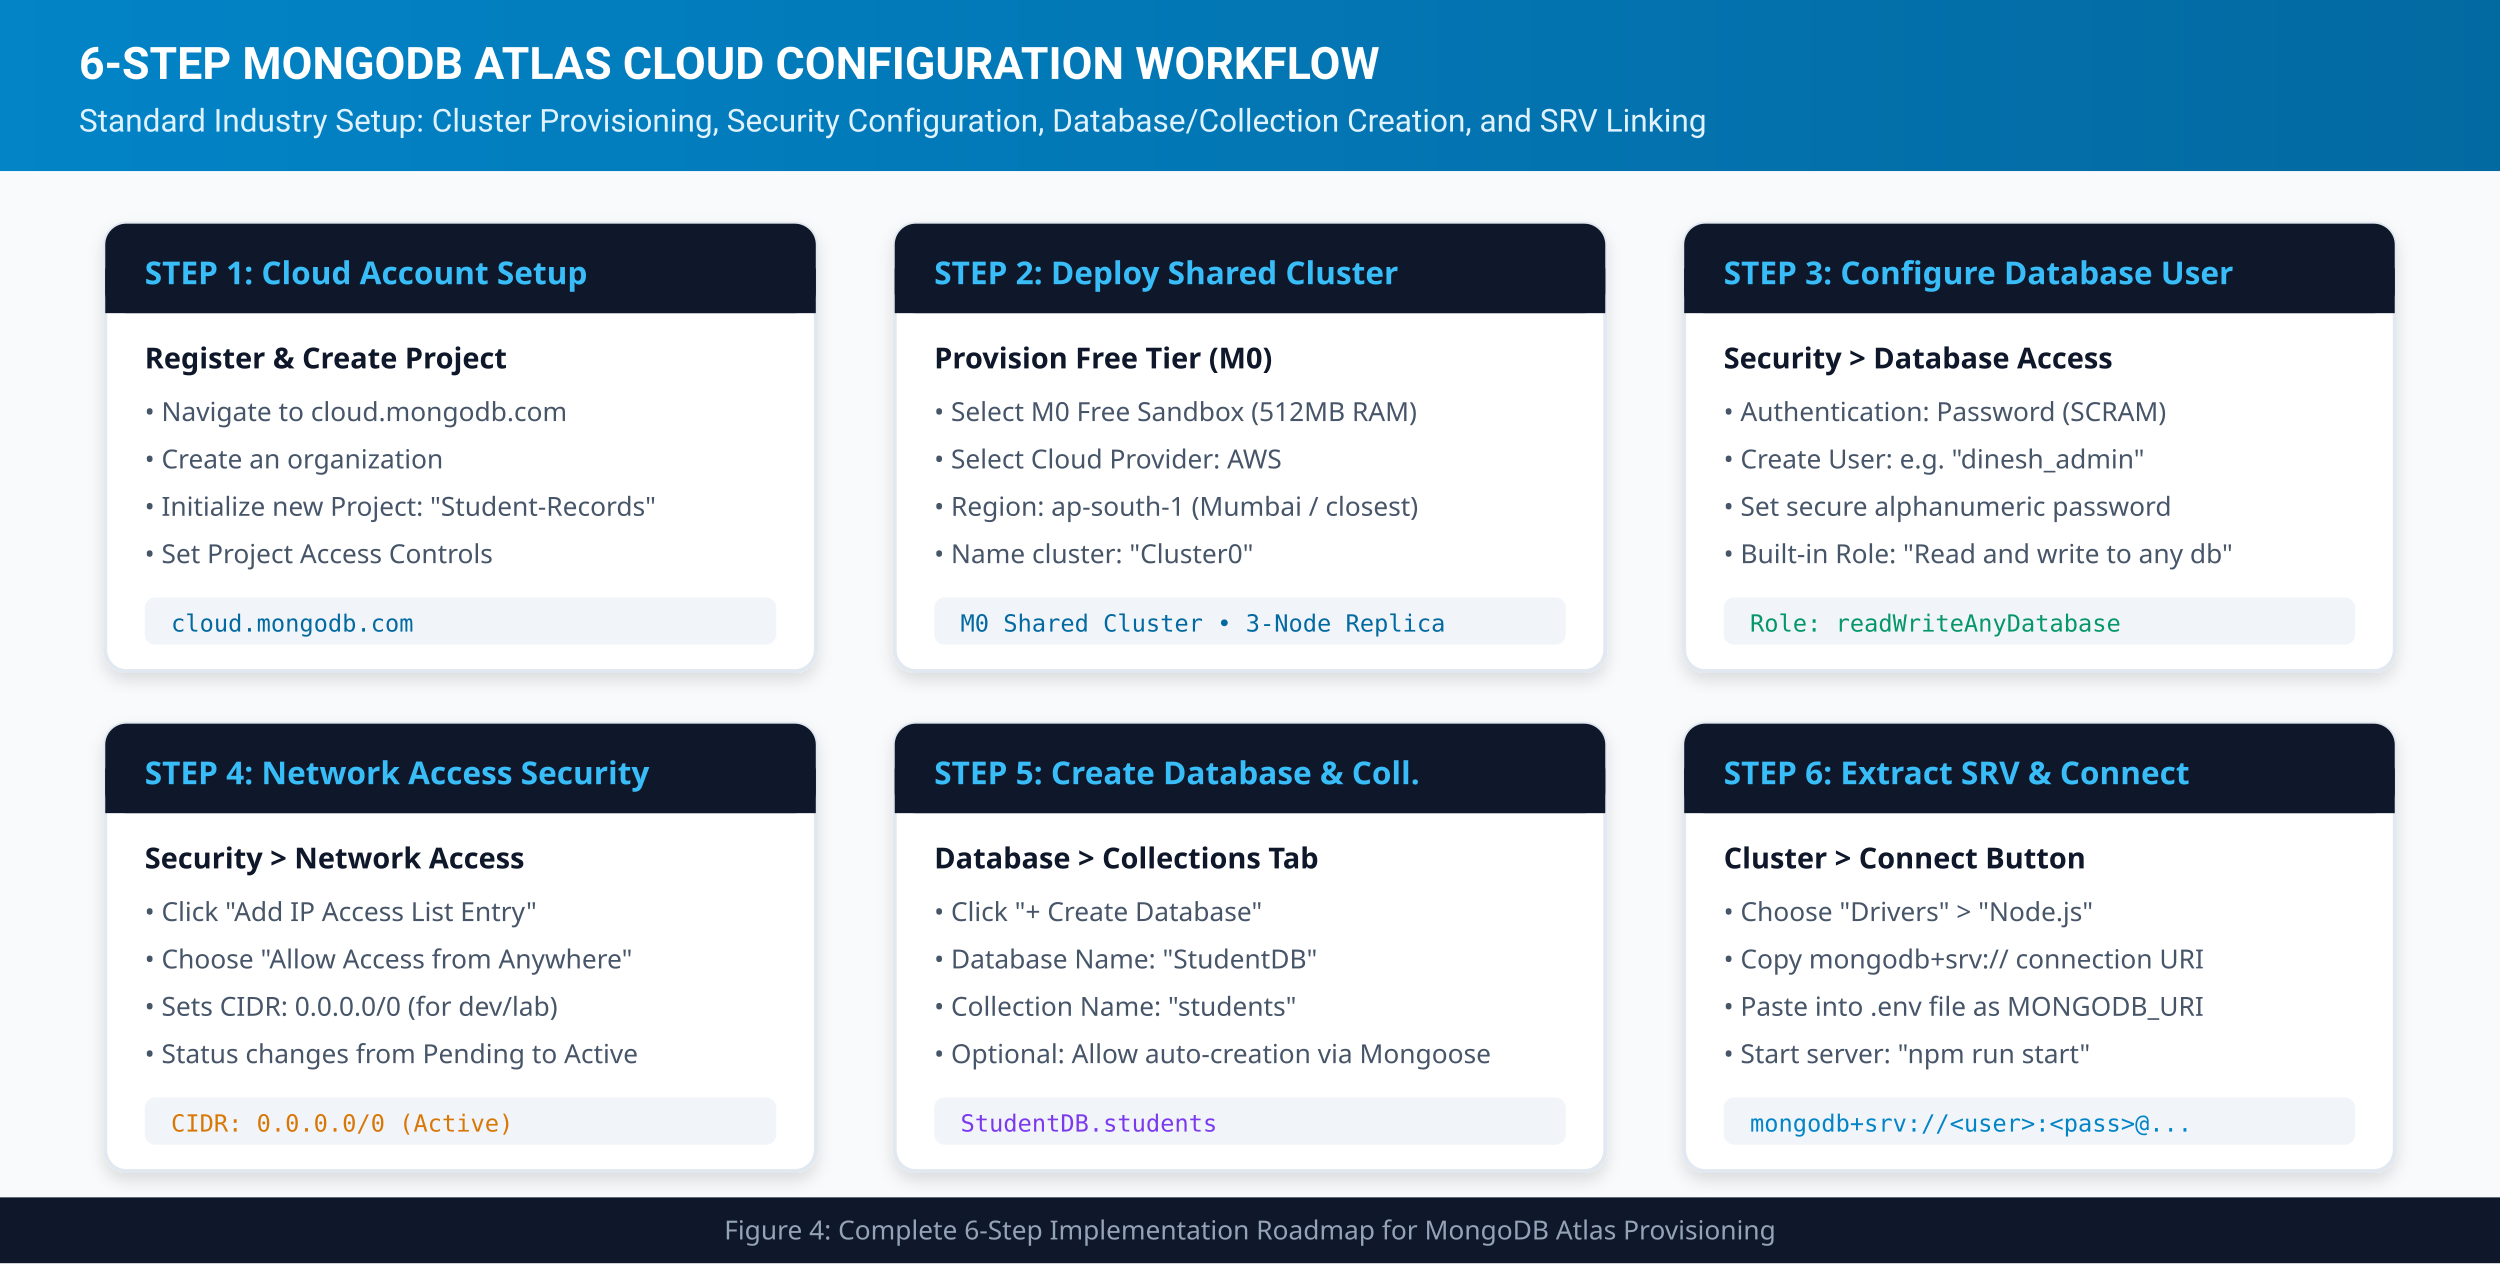
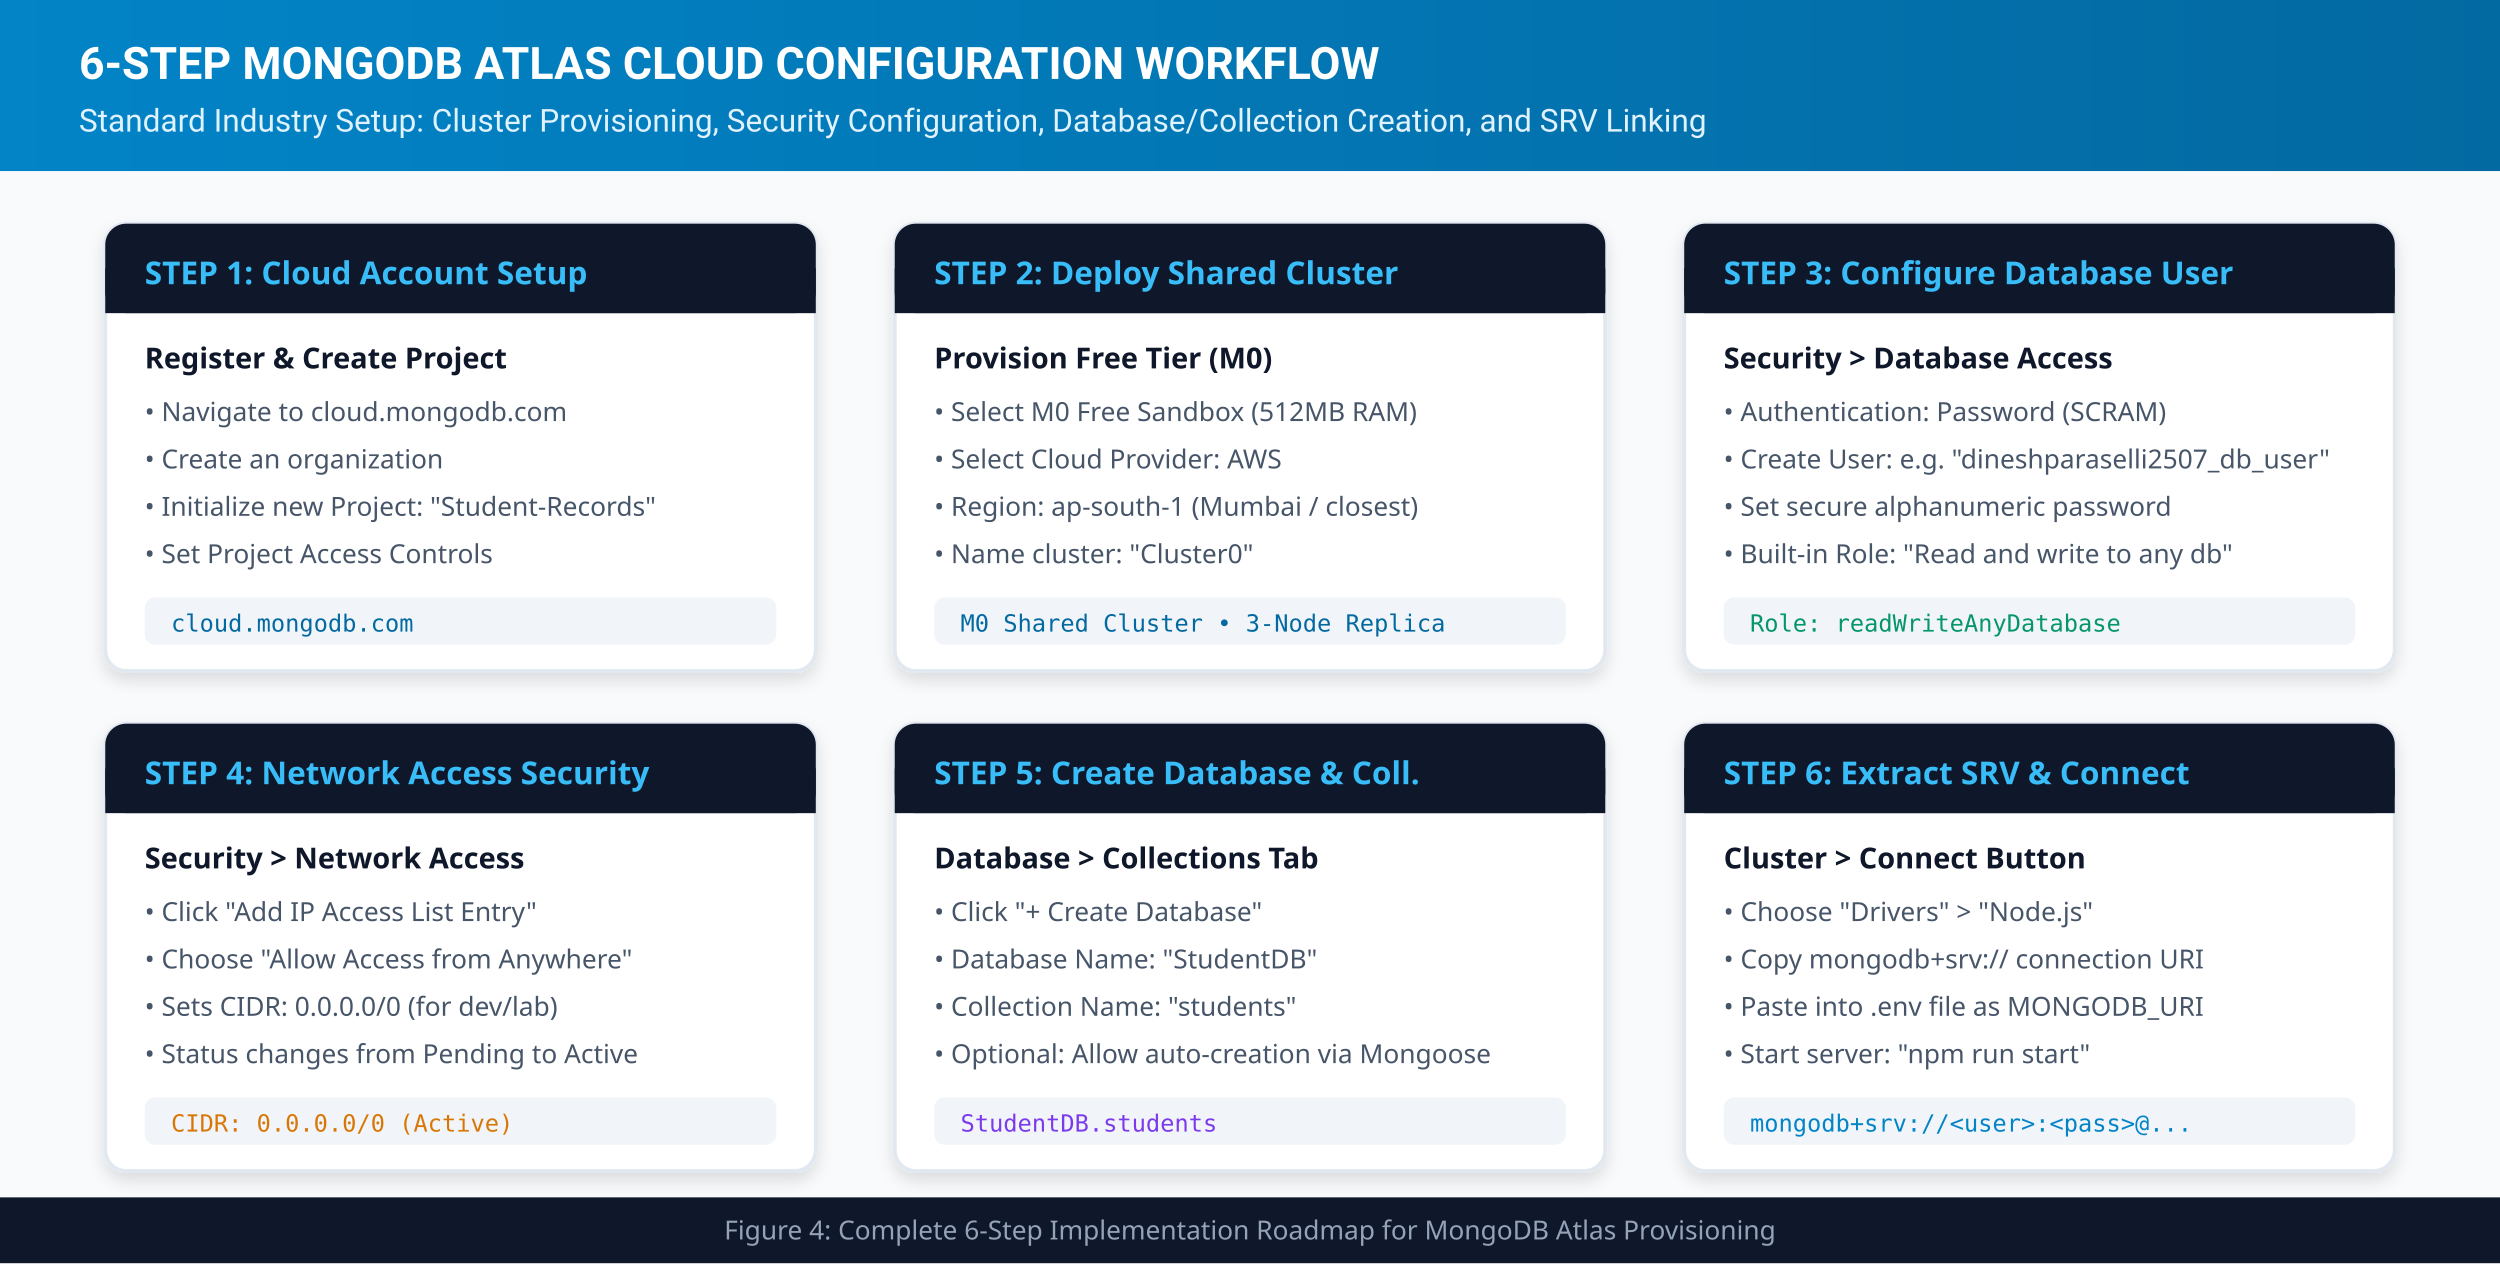
<svg xmlns="http://www.w3.org/2000/svg" viewBox="0 0 950 480" width="950" height="480">
  <defs>
    <linearGradient id="cfgHeader" x1="0%" y1="0%" x2="100%" y2="0%">
      <stop offset="0%" stop-color="#0284c7" />
      <stop offset="100%" stop-color="#0369a1" />
    </linearGradient>
    <filter id="stepShadow" x="-5%" y="-5%" width="110%" height="110%">
      <feDropShadow dx="0" dy="3" stdDeviation="3" flood-opacity="0.12" />
    </filter>
  </defs>
  <rect width="950" height="480" fill="#f8fafc" />
  <rect x="0" y="0" width="950" height="65" fill="url(#cfgHeader)" />
  <text x="30" y="30" font-family="'Segoe UI', Roboto, sans-serif" font-size="17" font-weight="bold" fill="#ffffff">6-STEP MONGODB ATLAS CLOUD CONFIGURATION WORKFLOW</text>
  <text x="30" y="50" font-family="'Segoe UI', Roboto, sans-serif" font-size="12" fill="#e0f2fe">Standard Industry Setup: Cluster Provisioning, Security Configuration, Database/Collection Creation, and SRV Linking</text>
  <g transform="translate(40, 85)">
    <rect width="270" height="170" rx="8" fill="#ffffff" stroke="#e2e8f0" stroke-width="1.5" filter="url(#stepShadow)" />
    <rect width="270" height="34" rx="8" fill="#0f172a" />
    <rect y="17" width="270" height="17" fill="#0f172a" />
    <text x="15" y="23" font-family="'Segoe UI', sans-serif" font-size="12" font-weight="bold" fill="#38bdf8">STEP 1: Cloud Account Setup</text>
    <text x="15" y="55" font-family="'Segoe UI', sans-serif" font-size="11" font-weight="bold" fill="#0f172a">Register &amp; Create Project</text>
    <text x="15" y="75" font-family="'Segoe UI', sans-serif" font-size="10" fill="#475569">• Navigate to cloud.mongodb.com</text>
    <text x="15" y="93" font-family="'Segoe UI', sans-serif" font-size="10" fill="#475569">• Create an organization</text>
    <text x="15" y="111" font-family="'Segoe UI', sans-serif" font-size="10" fill="#475569">• Initialize new Project: "Student-Records"</text>
    <text x="15" y="129" font-family="'Segoe UI', sans-serif" font-size="10" fill="#475569">• Set Project Access Controls</text>
    <rect x="15" y="142" width="240" height="18" rx="4" fill="#f1f5f9" />
    <text x="25" y="155" font-family="'Consolas', monospace" font-size="9" fill="#0369a1">cloud.mongodb.com</text>
  </g>
  <g transform="translate(340, 85)">
    <rect width="270" height="170" rx="8" fill="#ffffff" stroke="#e2e8f0" stroke-width="1.5" filter="url(#stepShadow)" />
    <rect width="270" height="34" rx="8" fill="#0f172a" />
    <rect y="17" width="270" height="17" fill="#0f172a" />
    <text x="15" y="23" font-family="'Segoe UI', sans-serif" font-size="12" font-weight="bold" fill="#38bdf8">STEP 2: Deploy Shared Cluster</text>
    <text x="15" y="55" font-family="'Segoe UI', sans-serif" font-size="11" font-weight="bold" fill="#0f172a">Provision Free Tier (M0)</text>
    <text x="15" y="75" font-family="'Segoe UI', sans-serif" font-size="10" fill="#475569">• Select M0 Free Sandbox (512MB RAM)</text>
    <text x="15" y="93" font-family="'Segoe UI', sans-serif" font-size="10" fill="#475569">• Select Cloud Provider: AWS</text>
    <text x="15" y="111" font-family="'Segoe UI', sans-serif" font-size="10" fill="#475569">• Region: ap-south-1 (Mumbai / closest)</text>
    <text x="15" y="129" font-family="'Segoe UI', sans-serif" font-size="10" fill="#475569">• Name cluster: "Cluster0"</text>
    <rect x="15" y="142" width="240" height="18" rx="4" fill="#f1f5f9" />
    <text x="25" y="155" font-family="'Consolas', monospace" font-size="9" fill="#0369a1">M0 Shared Cluster • 3-Node Replica</text>
  </g>
  <g transform="translate(640, 85)">
    <rect width="270" height="170" rx="8" fill="#ffffff" stroke="#e2e8f0" stroke-width="1.5" filter="url(#stepShadow)" />
    <rect width="270" height="34" rx="8" fill="#0f172a" />
    <rect y="17" width="270" height="17" fill="#0f172a" />
    <text x="15" y="23" font-family="'Segoe UI', sans-serif" font-size="12" font-weight="bold" fill="#38bdf8">STEP 3: Configure Database User</text>
    <text x="15" y="55" font-family="'Segoe UI', sans-serif" font-size="11" font-weight="bold" fill="#0f172a">Security &gt; Database Access</text>
    <text x="15" y="75" font-family="'Segoe UI', sans-serif" font-size="10" fill="#475569">• Authentication: Password (SCRAM)</text>
-     <text x="15" y="93" font-family="'Segoe UI', sans-serif" font-size="10" fill="#475569">• Create User: e.g. "dinesh_admin"</text>
+     <text x="15" y="93" font-family="'Segoe UI', sans-serif" font-size="10" fill="#475569">• Create User: e.g. "dineshparaselli2507_db_user"</text>
    <text x="15" y="111" font-family="'Segoe UI', sans-serif" font-size="10" fill="#475569">• Set secure alphanumeric password</text>
    <text x="15" y="129" font-family="'Segoe UI', sans-serif" font-size="10" fill="#475569">• Built-in Role: "Read and write to any db"</text>
    <rect x="15" y="142" width="240" height="18" rx="4" fill="#f1f5f9" />
    <text x="25" y="155" font-family="'Consolas', monospace" font-size="9" fill="#059669">Role: readWriteAnyDatabase</text>
  </g>
  <g transform="translate(40, 275)">
    <rect width="270" height="170" rx="8" fill="#ffffff" stroke="#e2e8f0" stroke-width="1.5" filter="url(#stepShadow)" />
    <rect width="270" height="34" rx="8" fill="#0f172a" />
    <rect y="17" width="270" height="17" fill="#0f172a" />
    <text x="15" y="23" font-family="'Segoe UI', sans-serif" font-size="12" font-weight="bold" fill="#38bdf8">STEP 4: Network Access Security</text>
    <text x="15" y="55" font-family="'Segoe UI', sans-serif" font-size="11" font-weight="bold" fill="#0f172a">Security &gt; Network Access</text>
    <text x="15" y="75" font-family="'Segoe UI', sans-serif" font-size="10" fill="#475569">• Click "Add IP Access List Entry"</text>
    <text x="15" y="93" font-family="'Segoe UI', sans-serif" font-size="10" fill="#475569">• Choose "Allow Access from Anywhere"</text>
    <text x="15" y="111" font-family="'Segoe UI', sans-serif" font-size="10" fill="#475569">• Sets CIDR: 0.0.0.0/0 (for dev/lab)</text>
    <text x="15" y="129" font-family="'Segoe UI', sans-serif" font-size="10" fill="#475569">• Status changes from Pending to Active</text>
    <rect x="15" y="142" width="240" height="18" rx="4" fill="#f1f5f9" />
    <text x="25" y="155" font-family="'Consolas', monospace" font-size="9" fill="#d97706">CIDR: 0.0.0.0/0 (Active)</text>
  </g>
  <g transform="translate(340, 275)">
    <rect width="270" height="170" rx="8" fill="#ffffff" stroke="#e2e8f0" stroke-width="1.5" filter="url(#stepShadow)" />
    <rect width="270" height="34" rx="8" fill="#0f172a" />
    <rect y="17" width="270" height="17" fill="#0f172a" />
    <text x="15" y="23" font-family="'Segoe UI', sans-serif" font-size="12" font-weight="bold" fill="#38bdf8">STEP 5: Create Database &amp; Coll.</text>
    <text x="15" y="55" font-family="'Segoe UI', sans-serif" font-size="11" font-weight="bold" fill="#0f172a">Database &gt; Collections Tab</text>
    <text x="15" y="75" font-family="'Segoe UI', sans-serif" font-size="10" fill="#475569">• Click "+ Create Database"</text>
    <text x="15" y="93" font-family="'Segoe UI', sans-serif" font-size="10" fill="#475569">• Database Name: "StudentDB"</text>
    <text x="15" y="111" font-family="'Segoe UI', sans-serif" font-size="10" fill="#475569">• Collection Name: "students"</text>
    <text x="15" y="129" font-family="'Segoe UI', sans-serif" font-size="10" fill="#475569">• Optional: Allow auto-creation via Mongoose</text>
    <rect x="15" y="142" width="240" height="18" rx="4" fill="#f1f5f9" />
    <text x="25" y="155" font-family="'Consolas', monospace" font-size="9" fill="#7c3aed">StudentDB.students</text>
  </g>
  <g transform="translate(640, 275)">
    <rect width="270" height="170" rx="8" fill="#ffffff" stroke="#e2e8f0" stroke-width="1.5" filter="url(#stepShadow)" />
    <rect width="270" height="34" rx="8" fill="#0f172a" />
    <rect y="17" width="270" height="17" fill="#0f172a" />
    <text x="15" y="23" font-family="'Segoe UI', sans-serif" font-size="12" font-weight="bold" fill="#38bdf8">STEP 6: Extract SRV &amp; Connect</text>
    <text x="15" y="55" font-family="'Segoe UI', sans-serif" font-size="11" font-weight="bold" fill="#0f172a">Cluster &gt; Connect Button</text>
    <text x="15" y="75" font-family="'Segoe UI', sans-serif" font-size="10" fill="#475569">• Choose "Drivers" &gt; "Node.js"</text>
    <text x="15" y="93" font-family="'Segoe UI', sans-serif" font-size="10" fill="#475569">• Copy mongodb+srv:// connection URI</text>
    <text x="15" y="111" font-family="'Segoe UI', sans-serif" font-size="10" fill="#475569">• Paste into .env file as MONGODB_URI</text>
    <text x="15" y="129" font-family="'Segoe UI', sans-serif" font-size="10" fill="#475569">• Start server: "npm run start"</text>
    <rect x="15" y="142" width="240" height="18" rx="4" fill="#f1f5f9" />
    <text x="25" y="155" font-family="'Consolas', monospace" font-size="9" fill="#0284c7">mongodb+srv://&lt;user&gt;:&lt;pass&gt;@...</text>
  </g>
  <rect x="0" y="455" width="950" height="25" fill="#0f172a" />
  <text x="475" y="471" font-family="'Segoe UI', sans-serif" font-size="10" fill="#94a3b8" text-anchor="middle">Figure 4: Complete 6-Step Implementation Roadmap for MongoDB Atlas Provisioning</text>
</svg>
